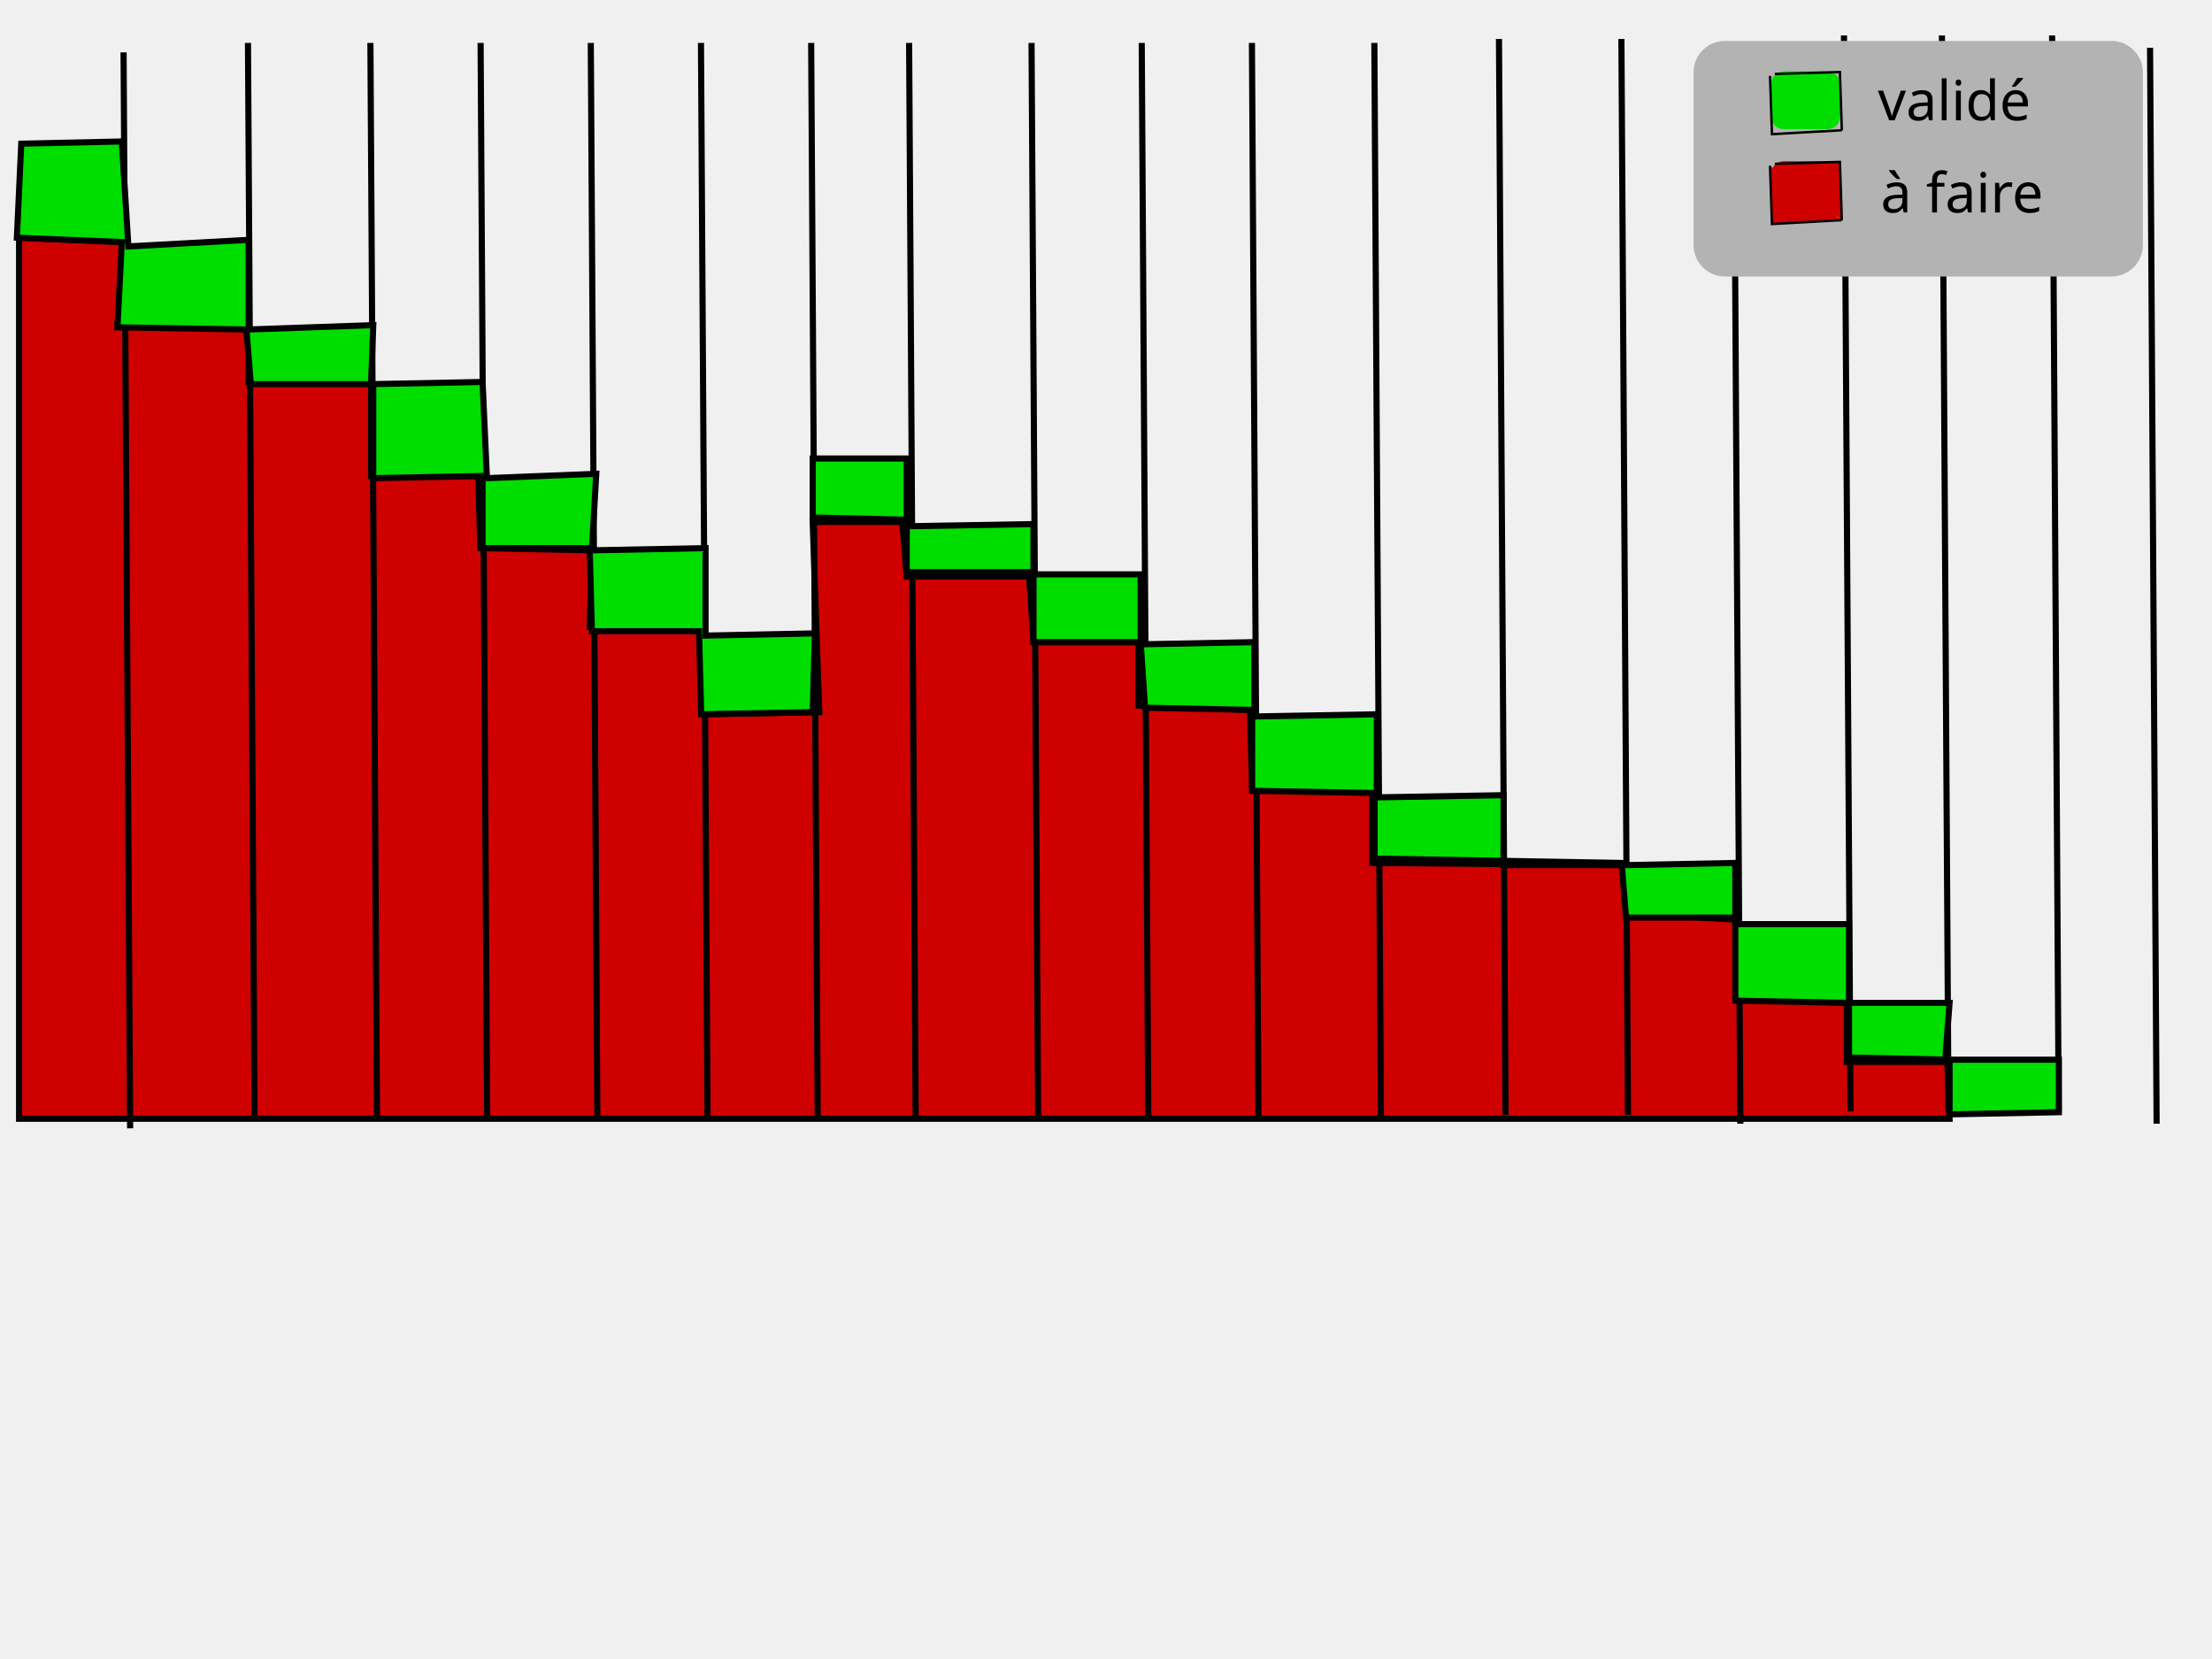
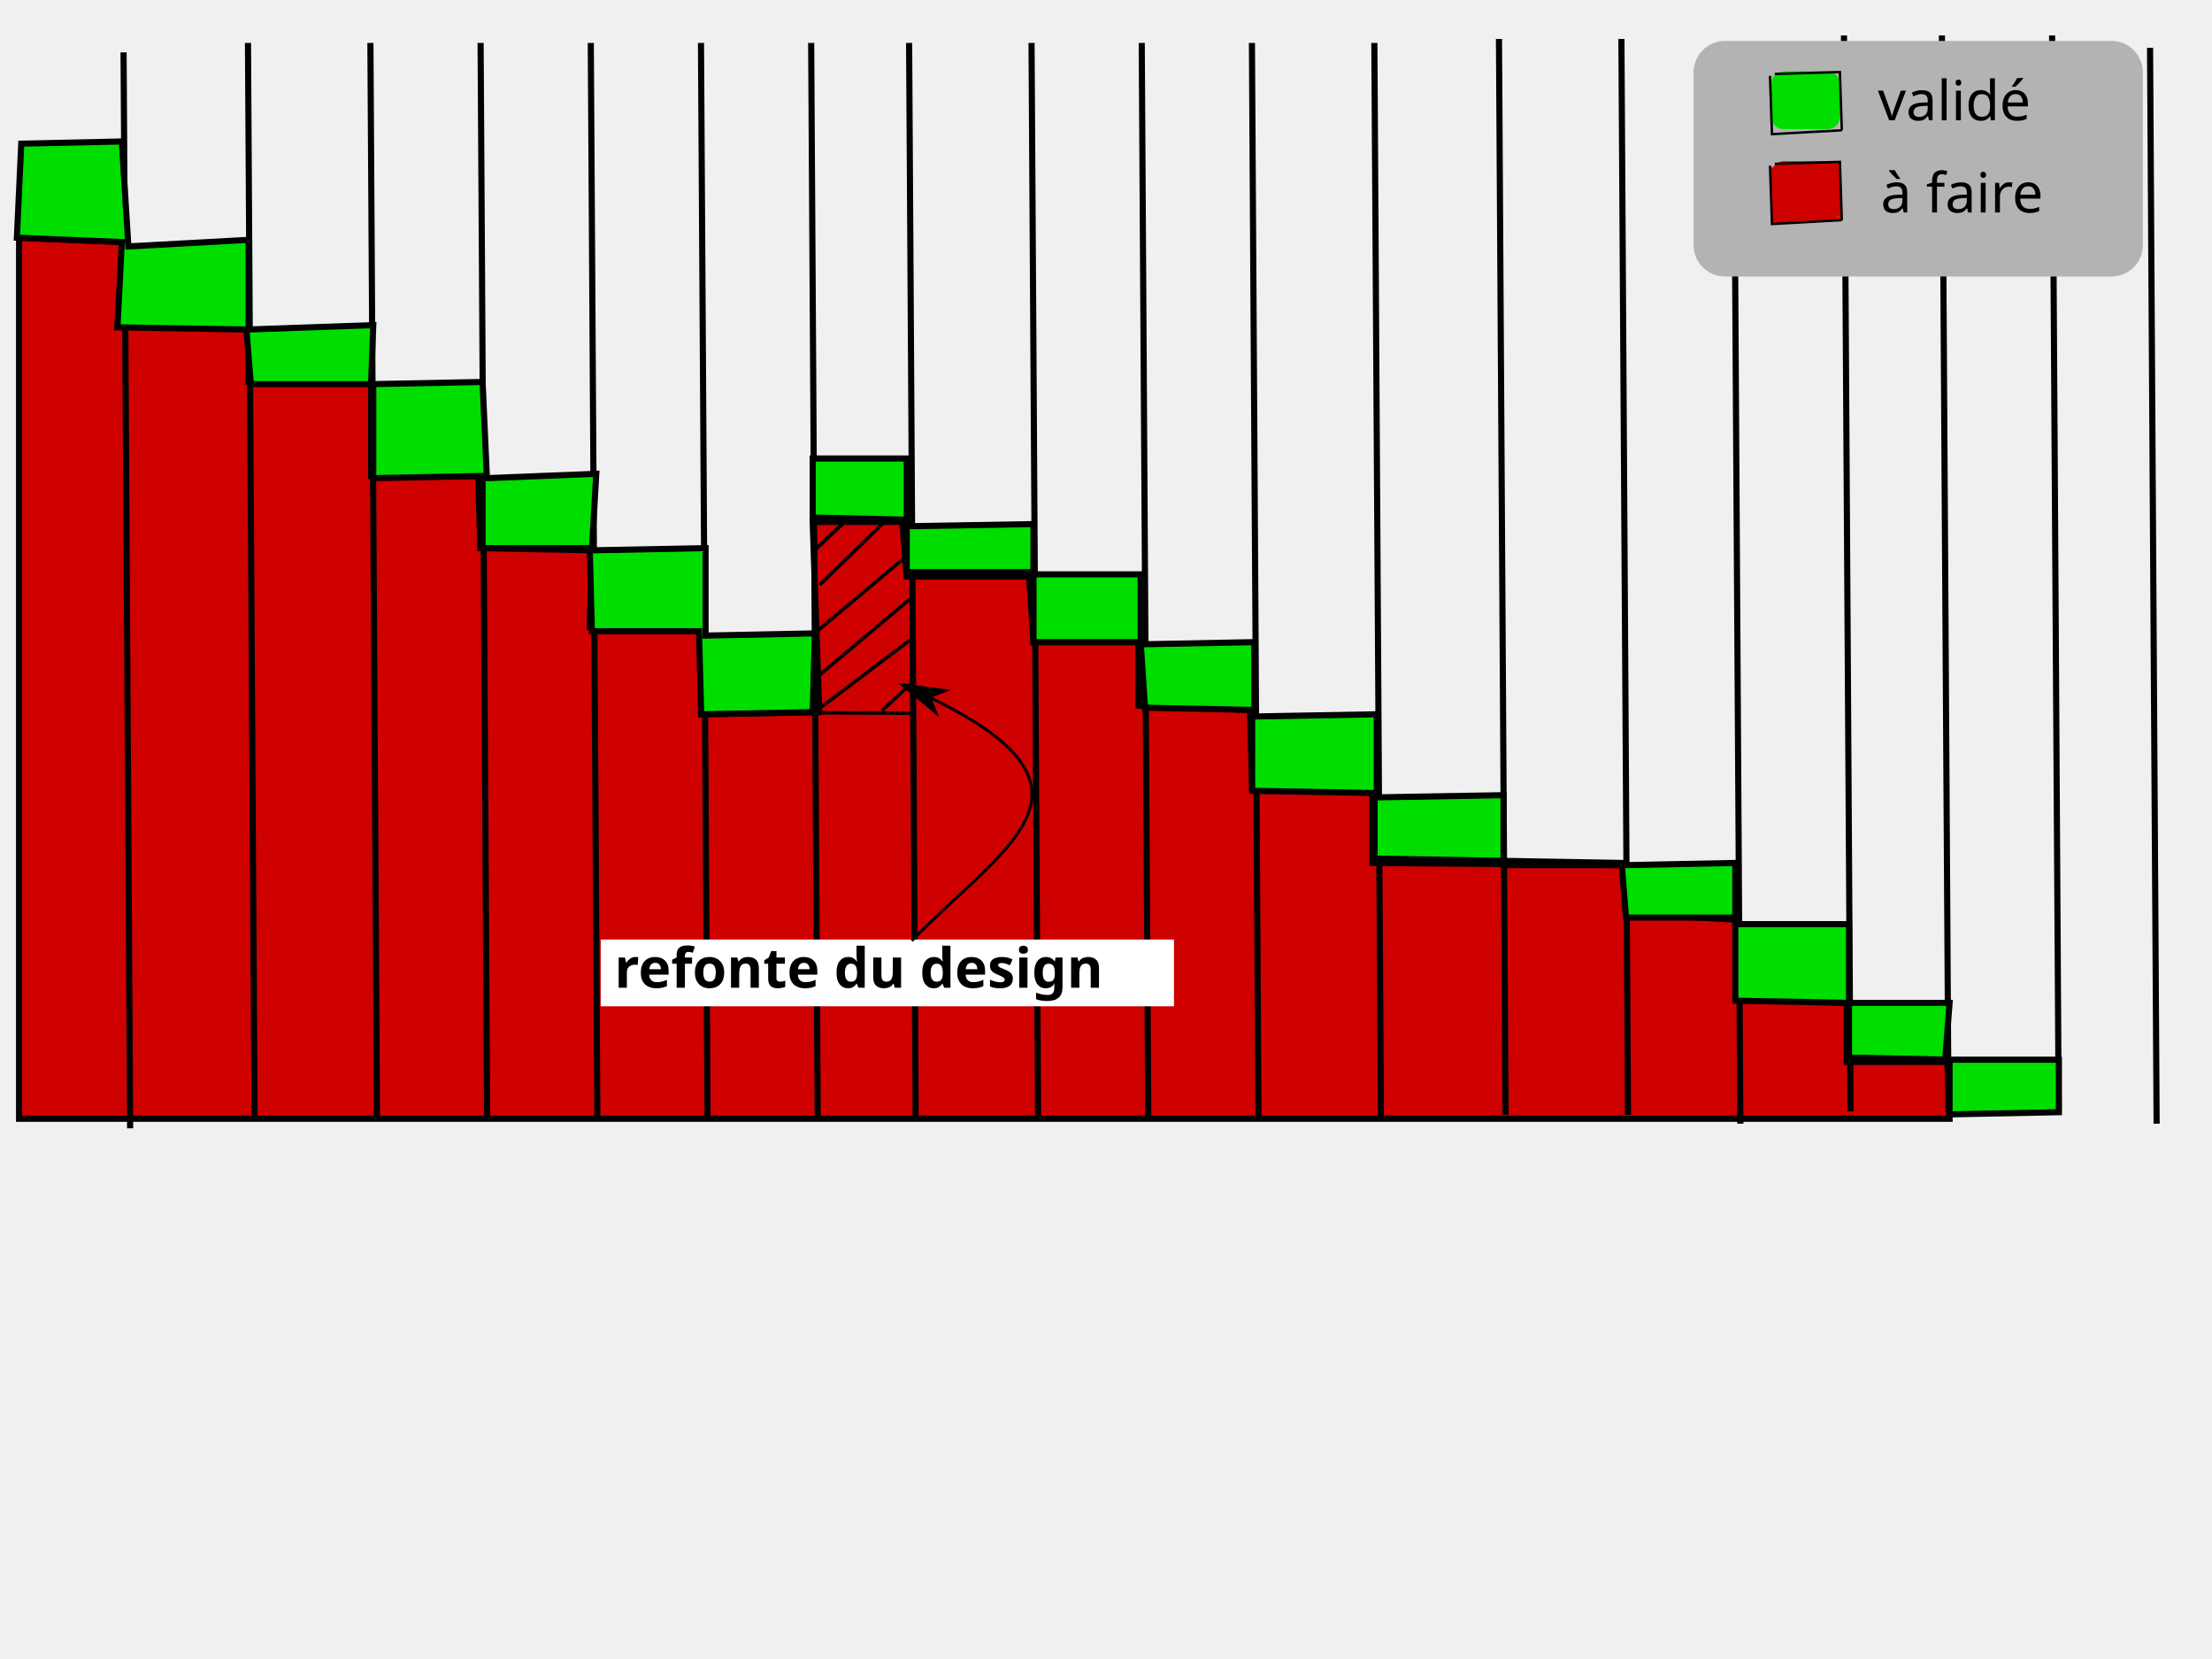
<svg xmlns="http://www.w3.org/2000/svg" width="640" height="480" id="svg2" version="1.1">
-   <defs id="defs4" />
+   <defs id="defs4">
+     <marker orient="auto" refY="0.0" refX="0.0" id="Arrow2Lend" style="overflow:visible;">
+       <path id="path3889" style="fill-rule:evenodd;stroke-width:0.625;stroke-linejoin:round;" d="M 8.719,4.034 L -2.207,0.016 L 8.719,-4.002 C 6.973,-1.63 6.983,1.616 8.719,4.034 z " transform="scale(1.1) rotate(180) translate(1,0)" />
+     </marker>
+     <marker orient="auto" refY="0.0" refX="0.0" id="Arrow1Lend" style="overflow:visible;">
+       <path id="path3871" d="M 0.0,0.0 L 5.0,-5.0 L -12.5,0.0 L 5.0,5.0 L 0.0,0.0 z " style="fill-rule:evenodd;stroke:#000000;stroke-width:1.0pt;" transform="scale(0.8) rotate(180) translate(12.5,0)" />
+     </marker>
+     <marker orient="auto" refY="0.0" refX="0.0" id="Arrow1Lstart" style="overflow:visible">
+       <path id="path3868" d="M 0.0,0.0 L 5.0,-5.0 L -12.5,0.0 L 5.0,5.0 L 0.0,0.0 z " style="fill-rule:evenodd;stroke:#000000;stroke-width:1.0pt" transform="scale(0.8) translate(12.5,0)" />
+     </marker>
+   </defs>
  <g id="layer1" transform="translate(-7.357143,-237.7576)">
    <path style="fill:#cf0000;fill-opacity:1;stroke:#000000;stroke-width:1.771px;stroke-linecap:butt;stroke-linejoin:miter;stroke-opacity:1" d="m 12.875,306.524 0,254.923 558.553,0 -0.633,-16.447 -29.098,0 0,-17.079 -31.628,-1.265 0,-22.772 -32.261,-1.898 0,-13.916 -73.377,-0.633 0,-21.507 -34.791,0 -0.633,-22.772 -32.261,-1.265 0,-18.344 -30.363,0 -1.265,-18.977 -35.424,0 -1.265,-15.814 -25.935,0 1.898,55.033 -34.158,0.633 0,-24.67 -32.261,-0.633 0.633,-22.14 -32.261,-0.633 -0.633,-20.875 -30.996,0 0,-27.2 -35.424,0 0,-15.814 -37.954,-0.633 1.898,-24.037 z" id="path4195" />
    <path style="fill:none;stroke:#000000;stroke-width:1.777px;stroke-linecap:butt;stroke-linejoin:miter;stroke-opacity:1" d="m 43.112,252.914 1.898,311.301" id="path3793" />
    <path style="fill:none;stroke:#000000;stroke-width:1.777px;stroke-linecap:butt;stroke-linejoin:miter;stroke-opacity:1" d="m 79.105,250.176 1.898,311.301" id="path3793-8" />
    <path style="fill:none;stroke:#000000;stroke-width:1.777px;stroke-linecap:butt;stroke-linejoin:miter;stroke-opacity:1" d="m 114.528,250.176 1.898,311.301" id="path3793-8-4" />
    <path style="fill:none;stroke:#000000;stroke-width:1.777px;stroke-linecap:butt;stroke-linejoin:miter;stroke-opacity:1" d="m 146.409,250.176 1.898,311.301" id="path3793-8-4-0" />
    <path style="fill:none;stroke:#000000;stroke-width:1.777px;stroke-linecap:butt;stroke-linejoin:miter;stroke-opacity:1" d="m 178.291,250.176 1.898,311.301" id="path3793-8-4-0-5" />
    <path style="fill:none;stroke:#000000;stroke-width:1.777px;stroke-linecap:butt;stroke-linejoin:miter;stroke-opacity:1" d="m 210.172,250.176 1.898,311.301" id="path3793-8-4-0-5-7" />
    <path style="fill:none;stroke:#000000;stroke-width:1.777px;stroke-linecap:butt;stroke-linejoin:miter;stroke-opacity:1" d="m 242.053,250.176 1.898,311.301" id="path3793-8-4-0-5-3" />
    <path style="fill:none;stroke:#000000;stroke-width:1.777px;stroke-linecap:butt;stroke-linejoin:miter;stroke-opacity:1" d="m 270.392,250.176 1.898,311.301" id="path3793-8-4-0-5-5" />
    <path style="fill:none;stroke:#000000;stroke-width:1.777px;stroke-linecap:butt;stroke-linejoin:miter;stroke-opacity:1" d="m 305.815,250.176 1.898,311.301" id="path3793-8-4-0-5-1" />
    <path style="fill:none;stroke:#000000;stroke-width:1.777px;stroke-linecap:butt;stroke-linejoin:miter;stroke-opacity:1" d="m 337.696,250.176 1.898,311.301" id="path3793-8-4-0-5-37" />
    <path style="fill:none;stroke:#000000;stroke-width:1.777px;stroke-linecap:butt;stroke-linejoin:miter;stroke-opacity:1" d="m 369.578,250.176 1.898,311.301" id="path3793-8-4-0-5-4" />
    <path style="fill:none;stroke:#000000;stroke-width:1.777px;stroke-linecap:butt;stroke-linejoin:miter;stroke-opacity:1" d="m 405.001,250.176 1.898,311.301" id="path3793-8-4-0-5-9" />
    <path style="fill:none;stroke:#000000;stroke-width:1.777px;stroke-linecap:butt;stroke-linejoin:miter;stroke-opacity:1" d="m 441.057,249.03 1.898,311.301" id="path3793-8-4-0-5-99" />
    <path style="fill:none;stroke:#000000;stroke-width:1.777px;stroke-linecap:butt;stroke-linejoin:miter;stroke-opacity:1" d="m 476.481,249.03 1.898,311.301" id="path3793-8-4-0-5-8" />
    <path style="fill:none;stroke:#000000;stroke-width:1.777px;stroke-linecap:butt;stroke-linejoin:miter;stroke-opacity:1" d="m 508.995,251.577 1.898,311.301" id="path3793-8-4-0-5-0" />
    <path style="fill:none;stroke:#000000;stroke-width:1.777px;stroke-linecap:butt;stroke-linejoin:miter;stroke-opacity:1" d="m 540.876,248.012 1.898,311.301" id="path3793-8-4-0-5-90" />
    <path style="fill:none;stroke:#000000;stroke-width:1.777px;stroke-linecap:butt;stroke-linejoin:miter;stroke-opacity:1" d="m 569.215,248.012 1.898,311.301" id="path3793-8-4-0-5-58" />
    <path style="fill:none;stroke:#000000;stroke-width:1.777px;stroke-linecap:butt;stroke-linejoin:miter;stroke-opacity:1" d="m 601.096,248.012 1.898,311.301" id="path3793-8-4-0-5-46" />
    <path style="fill:none;stroke:#000000;stroke-width:1.777px;stroke-linecap:butt;stroke-linejoin:miter;stroke-opacity:1" d="m 629.435,251.577 1.898,311.301" id="path3793-8-4-0-5-371" />
    <path style="fill:#00de00;fill-opacity:1;stroke:#000000;stroke-width:1.771px;stroke-linecap:butt;stroke-linejoin:miter;stroke-opacity:1" d="m 13.508,279.324 29.098,-0.633 1.898,30.363 34.791,-1.898 0,25.935 36.056,-1.265 -0.633,17.079 32.261,-0.633 1.265,27.833 31.628,-1.265 -1.265,22.14 32.893,-0.633 0,25.303 31.628,-0.633 -0.633,22.772 -32.261,0.633 -0.633,-24.037 -30.996,0 -0.633,-24.037 -30.996,0 0,-20.875 -31.628,0.633 0,-27.2 -35.424,0 -1.265,-15.814 -37.321,-0.633 1.265,-24.67 -30.363,-1.265 z" id="path3976" />
    <path style="fill:#00de00;fill-opacity:1;stroke:#000000;stroke-width:1.771px;stroke-linecap:butt;stroke-linejoin:miter;stroke-opacity:1" d="m 242.496,370.413 27.2,0 0,19.609 36.689,-0.633 0,14.549 30.996,0 0,20.242 32.893,-0.633 0,21.507 35.424,-0.633 0,24.037 36.689,-0.633 0,20.242 35.424,0 31.628,-0.633 0,17.712 32.893,0 0,22.772 29.098,0 -1.265,16.447 32.893,0 0,15.182 -31.628,0.633 0,-15.814 -29.098,-0.633 0,-15.814 -32.893,-0.633 0,-24.037 -31.628,0 -1.265,-15.814 -71.48,-1.265 0,-18.977 -35.424,-0.633 0,-23.405 -30.996,-0.633 -1.265,-18.977 -30.996,0 0,-20.242 -36.689,0 0,-15.181 -27.2,-0.633 z" id="path3978" />
    <rect style="fill:#b3b3b3;fill-opacity:1;stroke:#888d96;stroke-width:0;stroke-linecap:butt;stroke-linejoin:miter;stroke-miterlimit:0;stroke-opacity:1;stroke-dasharray:none" id="rect3812" width="130" height="68.161" x="497.357" y="249.597" ry="9.091" />
    <text xml:space="preserve" style="font-size:16px;font-style:normal;font-weight:normal;line-height:125%;letter-spacing:0px;word-spacing:0px;fill:#000000;fill-opacity:1;stroke:none;font-family:Sans" x="550.69" y="272.562" id="text3796">
      <tspan id="tspan3798" x="550.69" y="272.562">validé</tspan>
    </text>
    <text xml:space="preserve" style="font-size:16px;font-style:normal;font-weight:normal;line-height:125%;letter-spacing:0px;word-spacing:0px;fill:#000000;fill-opacity:1;stroke:none;font-family:Sans" x="551.488" y="299.234" id="text3800">
      <tspan id="tspan3802" x="551.488" y="299.234">à faire</tspan>
    </text>
    <g id="g3042" transform="translate(-7.029943,-3.531214)">
      <g transform="translate(6,4)" id="g3027">
        <rect style="fill:#00de00;fill-opacity:1;stroke:#888d96;stroke-width:0;stroke-linecap:butt;stroke-linejoin:miter;stroke-miterlimit:0;stroke-opacity:1;stroke-dasharray:none" id="rect3776" width="19.974" height="16.713" x="520.807" y="257.946" ry="3.669" />
        <path style="fill:none;stroke:#000000;stroke-width:0.699px;stroke-linecap:butt;stroke-linejoin:miter;stroke-opacity:1" d="m 521.909,258.691 18.816,-0.562 0.562,16.85 m -20.781,-15.726 0.562,16.85 20.22,-1.123" id="path3025" />
      </g>
    </g>
    <g id="g3037" transform="translate(-7.029943,-5.531214)">
      <g style="fill:#cf0000;fill-opacity:1" transform="translate(6,32)" id="g3031">
        <rect ry="3.669" y="257.946" x="520.807" height="16.713" width="19.974" id="rect3033" style="fill:#cf0000;fill-opacity:1;stroke:#888d96;stroke-width:0;stroke-linecap:butt;stroke-linejoin:miter;stroke-miterlimit:0;stroke-opacity:1;stroke-dasharray:none" />
        <path id="path3035" d="m 521.909,258.691 18.816,-0.562 0.562,16.85 m -20.781,-15.726 0.562,16.85 20.22,-1.123" style="fill:#cf0000;fill-opacity:1;stroke:#000000;stroke-width:0.699px;stroke-linecap:butt;stroke-linejoin:miter;stroke-opacity:1" />
      </g>
    </g>
+     <g id="g5792" transform="translate(9.088109,-81.79298)">
+       <rect y="591.388" x="172.079" height="19.312" width="165.858" id="rect5790" style="fill:#ffffff;stroke:#000000;stroke-width:0;stroke-miterlimit:4;stroke-opacity:1;stroke-dasharray:none;stroke-dashoffset:0" />
+       <text id="text3796-4" y="605.329" x="176.021" style="font-size:16px;font-style:normal;font-weight:normal;line-height:125%;letter-spacing:0px;word-spacing:0px;fill:#000000;fill-opacity:1;stroke:none;font-family:Sans" xml:space="preserve">
+         <tspan style="font-weight:bold;-inkscape-font-specification:Sans Bold" y="605.329" x="176.021" id="tspan3798-9">refonte du design</tspan>
+       </text>
+     </g>
+     <path style="fill:none;stroke:#000000;stroke-width:1px;stroke-linecap:butt;stroke-linejoin:miter;stroke-opacity:1" d="m 237.995,206.221 25.844,0.142" id="path3056" transform="translate(7.357143,237.7576)" />
+     <path style="fill:none;stroke:#000000;stroke-width:1px;stroke-linecap:butt;stroke-linejoin:miter;stroke-opacity:1" d="m 243.817,151.55 -8.662,8.094" id="path3058" transform="translate(7.357143,237.7576)" />
+     <path id="path3071" d="m 243.817,151.55 -8.662,8.094" style="fill:none;stroke:#000000;stroke-width:1px;stroke-linecap:butt;stroke-linejoin:miter;stroke-opacity:1" transform="translate(7.357143,237.7576)" />
+     <path style="fill:none;stroke:#000000;stroke-width:1px;stroke-linecap:butt;stroke-linejoin:miter;stroke-opacity:1" d="m 244.529,406.982 19.111,-18.593" id="path3073" />
+     <path style="fill:none;stroke:#000000;stroke-width:1px;stroke-linecap:butt;stroke-linejoin:miter;stroke-opacity:1" d="m 236.717,182.364 25.418,-21.3" id="path3075" transform="translate(7.357143,237.7576)" />
+     <path style="fill:none;stroke:#000000;stroke-width:1px;stroke-linecap:butt;stroke-linejoin:miter;stroke-opacity:1" d="M 237.143,195.287 264.691,172.14" id="path3077" transform="translate(7.357143,237.7576)" />
+     <path style="fill:none;stroke:#000000;stroke-width:1px;stroke-linecap:butt;stroke-linejoin:miter;stroke-opacity:1" d="m 237.711,204.517 26.696,-20.164" id="path3079" transform="translate(7.357143,237.7576)" />
+     <path style="fill:none;stroke:#000000;stroke-width:1px;stroke-linecap:butt;stroke-linejoin:miter;stroke-opacity:1" d="m 271.174,435.308 -8.662,8.094" id="path3092" />
+     <path style="fill:none;stroke:#000000;stroke-width:0.84px;stroke-linecap:butt;stroke-linejoin:miter;stroke-opacity:1;marker-start:url(#Arrow1Lstart);marker-end:none" d="m 268.561,435.946 c 65.456,28.731 30.721,45.08 2.599,74" id="path5228" />
  </g>
</svg>
